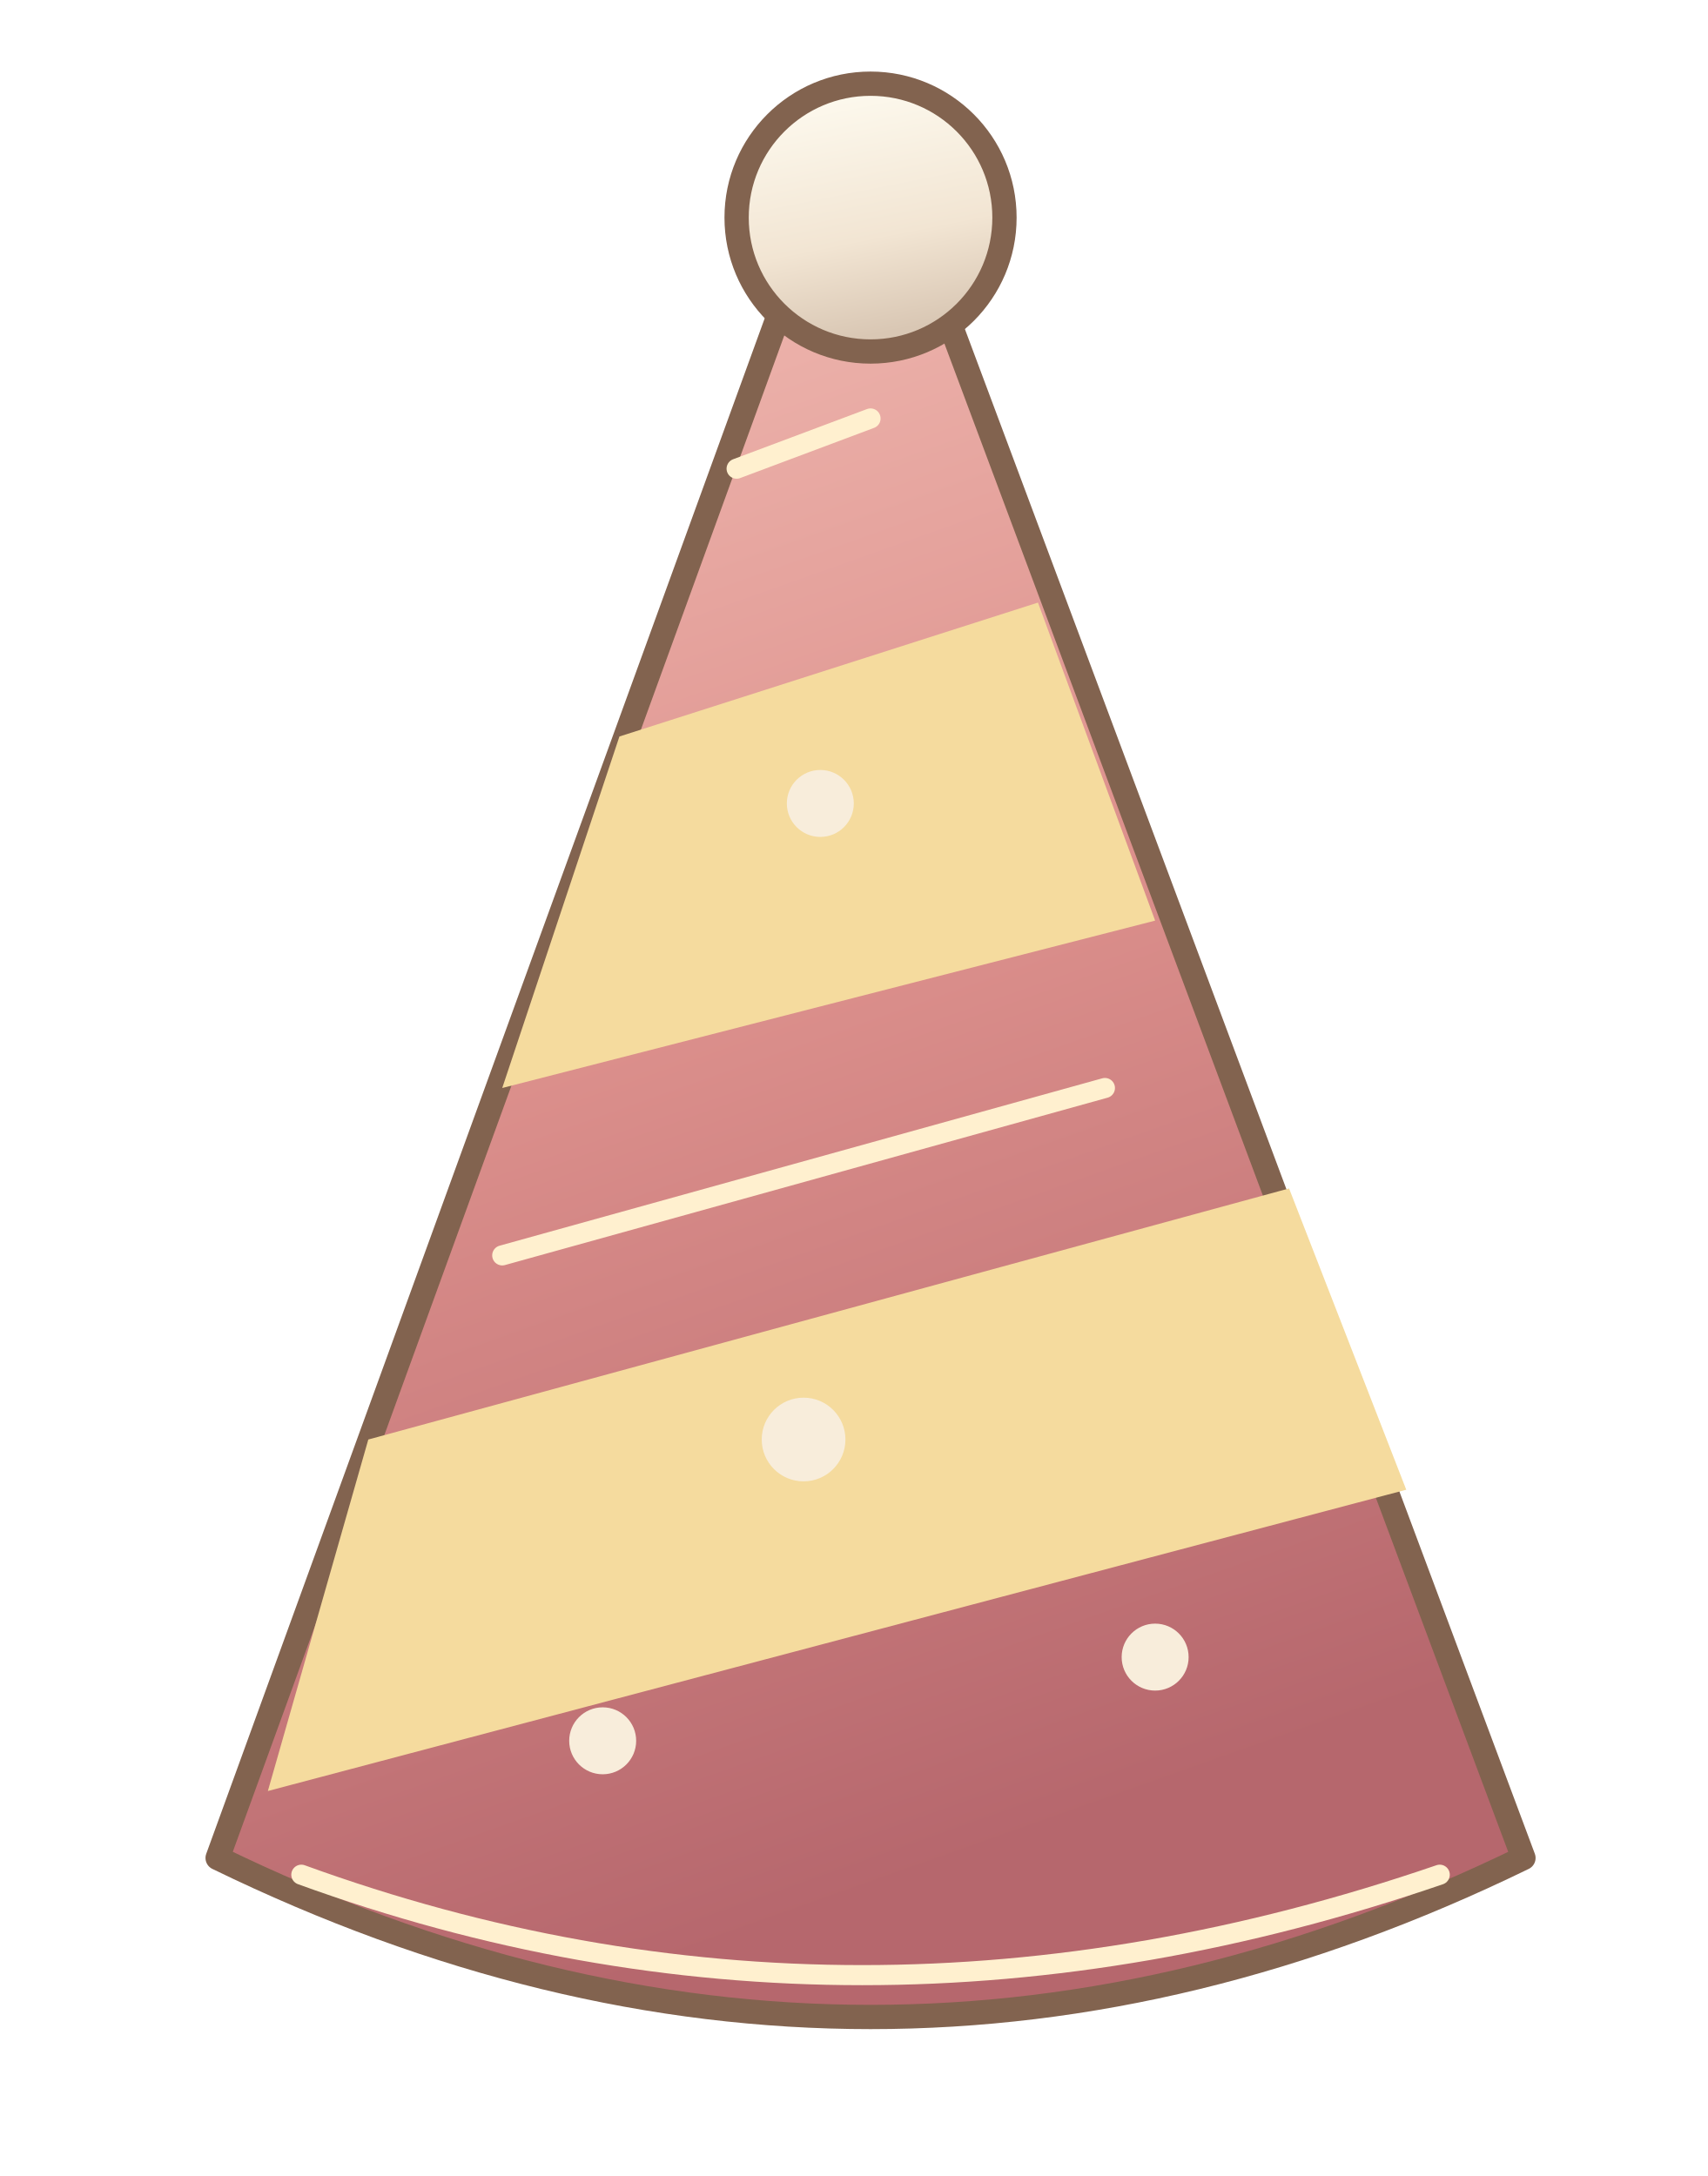
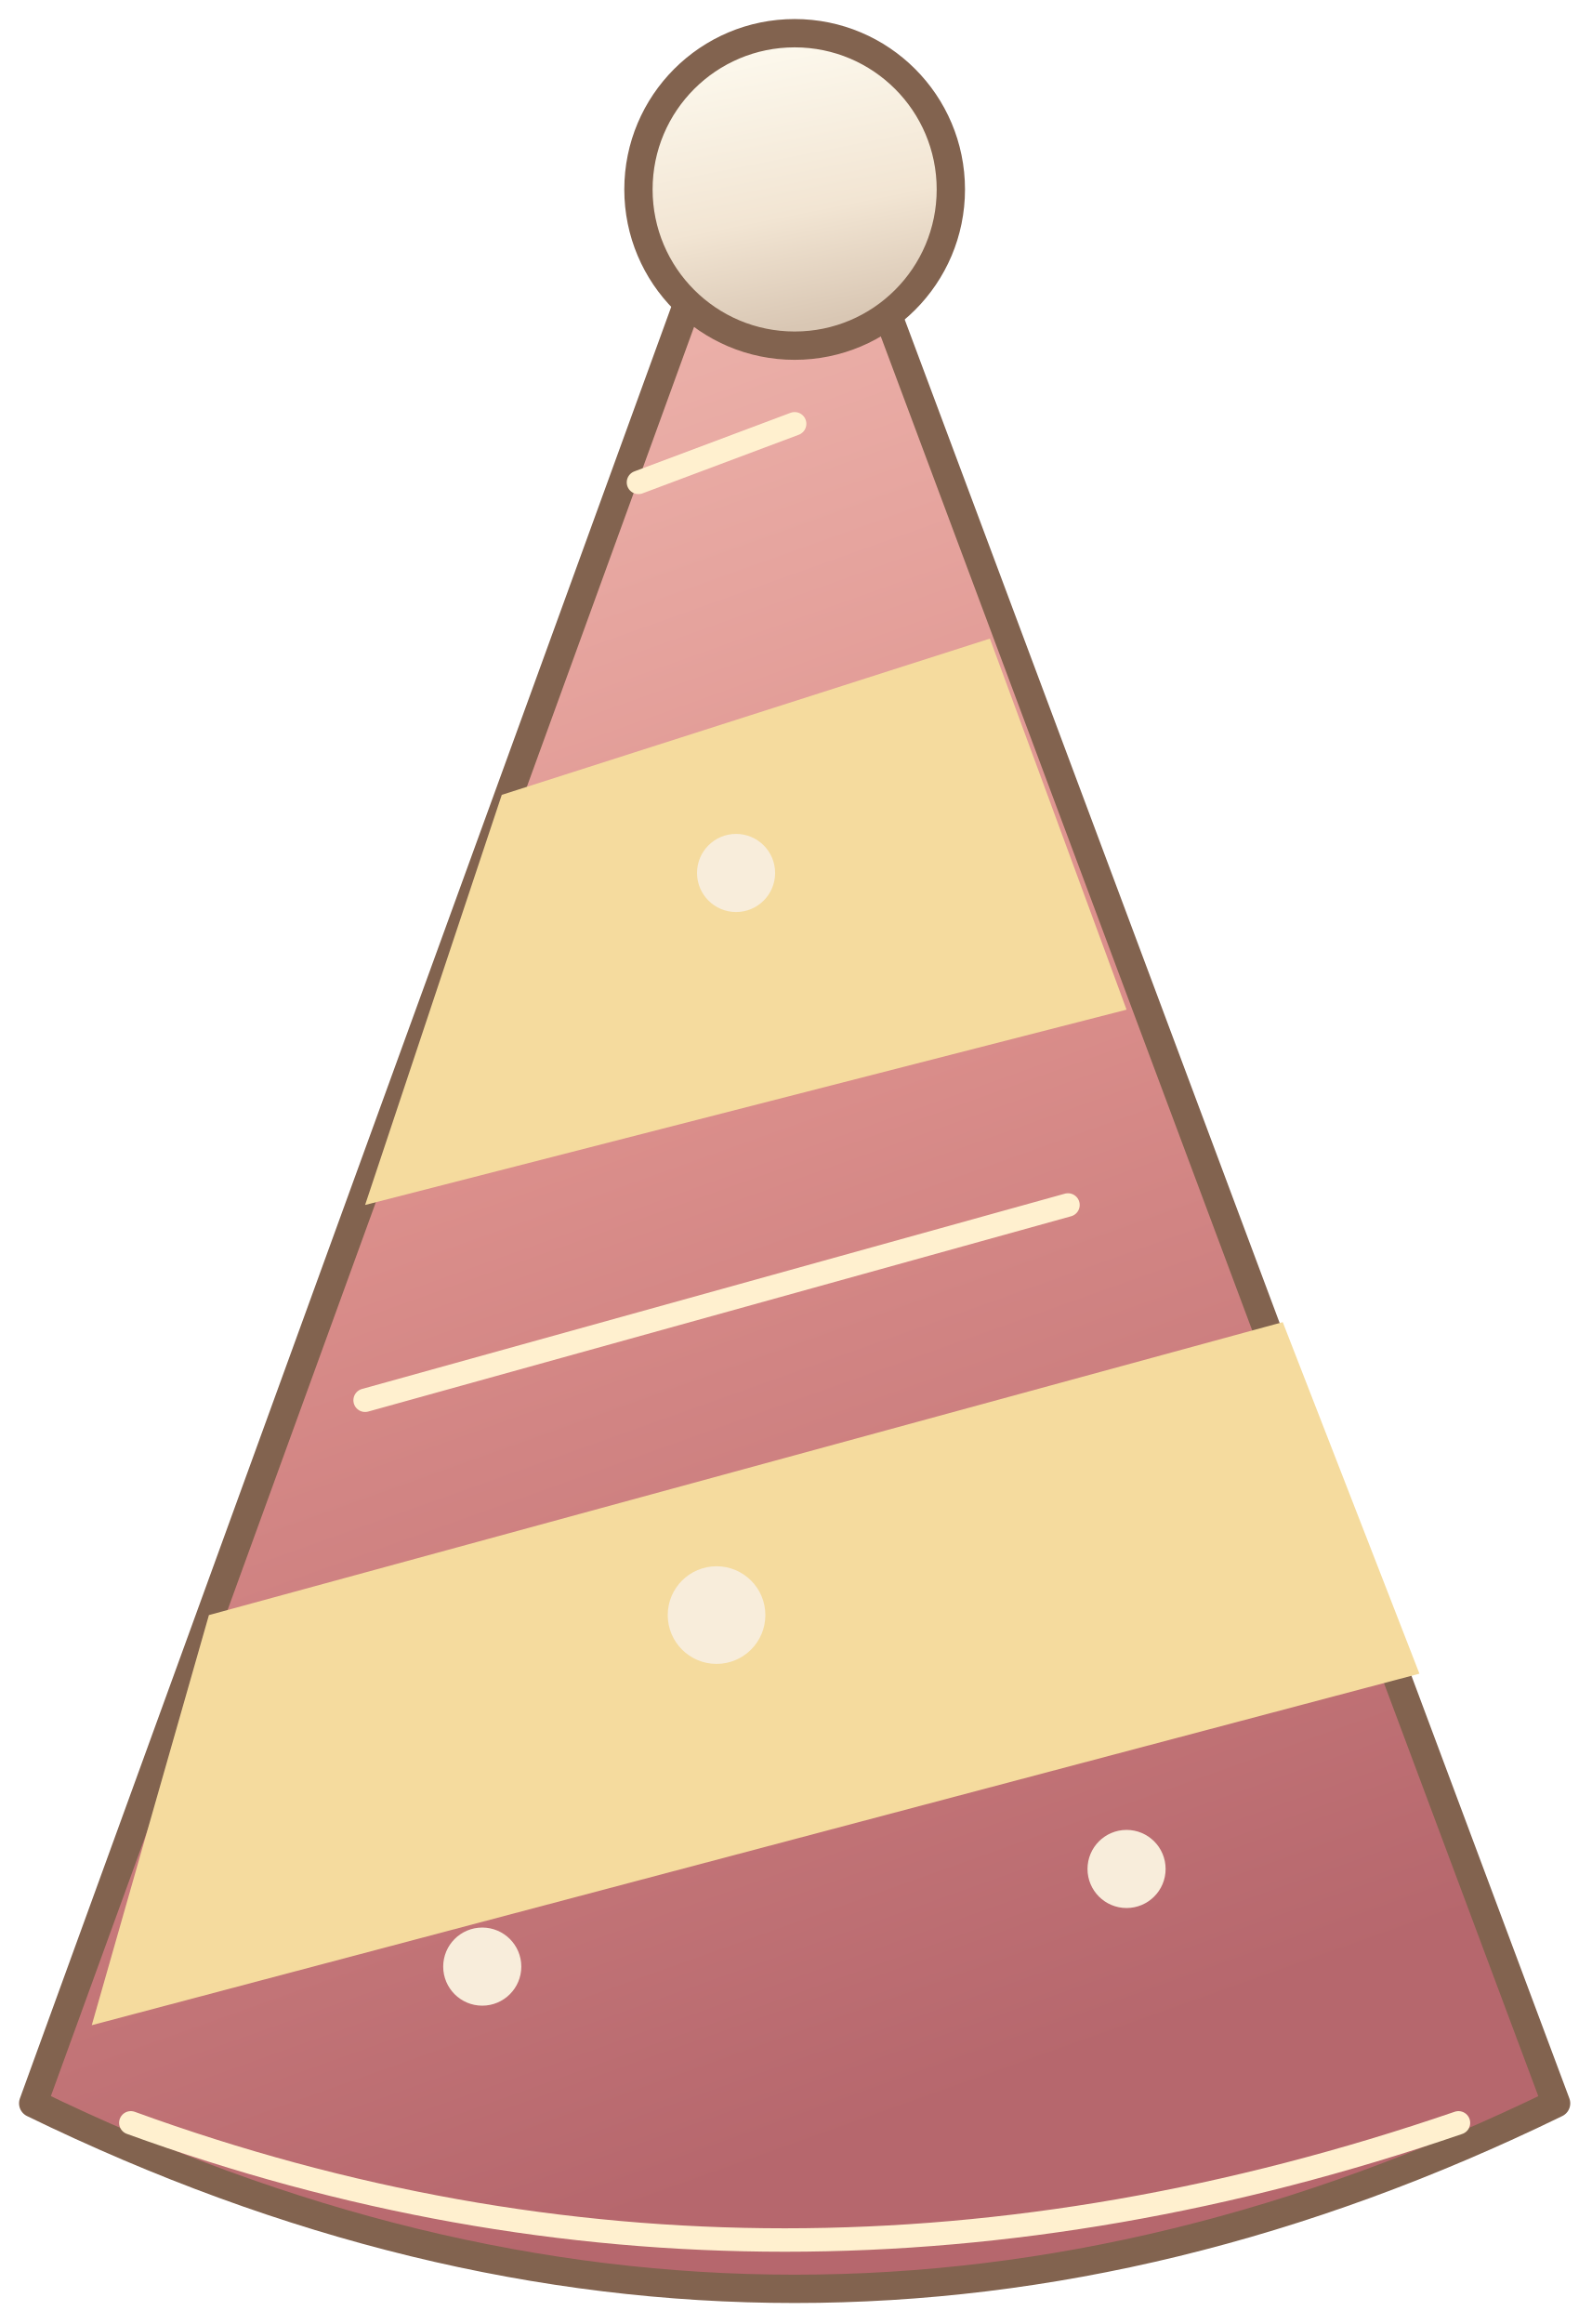
- <svg xmlns="http://www.w3.org/2000/svg" viewBox="0 0 102 130" width="102" height="130">
+ <svg xmlns="http://www.w3.org/2000/svg" viewBox="11.3 3.3 81.5 119" width="81.5" height="119">
  <defs>
    <linearGradient id="straw" x2=".15" y2="1">
      <stop stop-color="#fbe8b6" />
      <stop offset=".5" stop-color="#e9c078" />
      <stop offset="1" stop-color="#c88f47" />
    </linearGradient>
    <linearGradient id="rose" x2=".25" y2="1">
      <stop stop-color="#f4c3ba" />
      <stop offset=".5" stop-color="#dd918d" />
      <stop offset="1" stop-color="#b6676d" />
    </linearGradient>
    <linearGradient id="red" x2=".3" y2="1">
      <stop stop-color="#edb1a2" />
      <stop offset=".45" stop-color="#d97571" />
      <stop offset="1" stop-color="#ae4e54" />
    </linearGradient>
    <linearGradient id="teal" x2=".25" y2="1">
      <stop stop-color="#c7e2e0" />
      <stop offset=".48" stop-color="#8cbebd" />
      <stop offset="1" stop-color="#507f85" />
    </linearGradient>
    <linearGradient id="sage" x2=".3" y2="1">
      <stop stop-color="#c9dcb7" />
      <stop offset=".45" stop-color="#9eba91" />
      <stop offset="1" stop-color="#719579" />
    </linearGradient>
    <linearGradient id="gold" x2=".7" y2="1">
      <stop stop-color="#fff1bd" />
      <stop offset=".38" stop-color="#eecf7b" />
      <stop offset=".7" stop-color="#d5a148" />
      <stop offset="1" stop-color="#f8dd93" />
    </linearGradient>
    <radialGradient id="pearl" cx=".3" cy=".25" r=".8">
      <stop stop-color="#fffef7" />
      <stop offset=".48" stop-color="#faf0df" />
      <stop offset="1" stop-color="#c8b7aa" />
    </radialGradient>
    <linearGradient id="fur" x2=".2" y2="1">
      <stop stop-color="#fffdf3" />
      <stop offset=".65" stop-color="#f2e5d3" />
      <stop offset="1" stop-color="#d9c7b4" />
    </linearGradient>
    <pattern id="weave" width="7" height="5" patternUnits="userSpaceOnUse">
      <path d="M0 1.5h7M1 0v1.5M5 1.5V5" fill="none" stroke="#a47743" stroke-opacity=".3" stroke-width=".65" />
    </pattern>
    <pattern id="linen" width="5" height="5" patternUnits="userSpaceOnUse">
      <path d="M0 2.5h5M2.5 0v5" stroke="#fff8ed" stroke-opacity=".15" stroke-width=".45" />
    </pattern>
  </defs>
  <g stroke="#82634f" stroke-width="1.45" stroke-linecap="round" stroke-linejoin="round">
    <path d="M13 111 49 12Q51 7 54 12L91 111Q52 130 13 111Z" fill="url(#rose)" />
    <path d="m37 44 25-8 7 19-39 10ZM22 86l55-15 7 18-68 18Z" fill="#f5db9e" stroke="none" />
    <path d="m44 28 8-3M30 75l36-10M18 112Q51 124 86 112" fill="none" stroke="#fff0cf" stroke-width="1.2" />
    <circle cx="52" cy="13" r="8" fill="url(#fur)" />
    <g fill="#f8eddb" stroke="none">
      <circle cx="49" cy="48" r="2" />
      <circle cx="48" cy="86" r="2.5" />
      <circle cx="69" cy="99" r="2" />
      <circle cx="36" cy="104" r="2" />
    </g>
  </g>
</svg>
